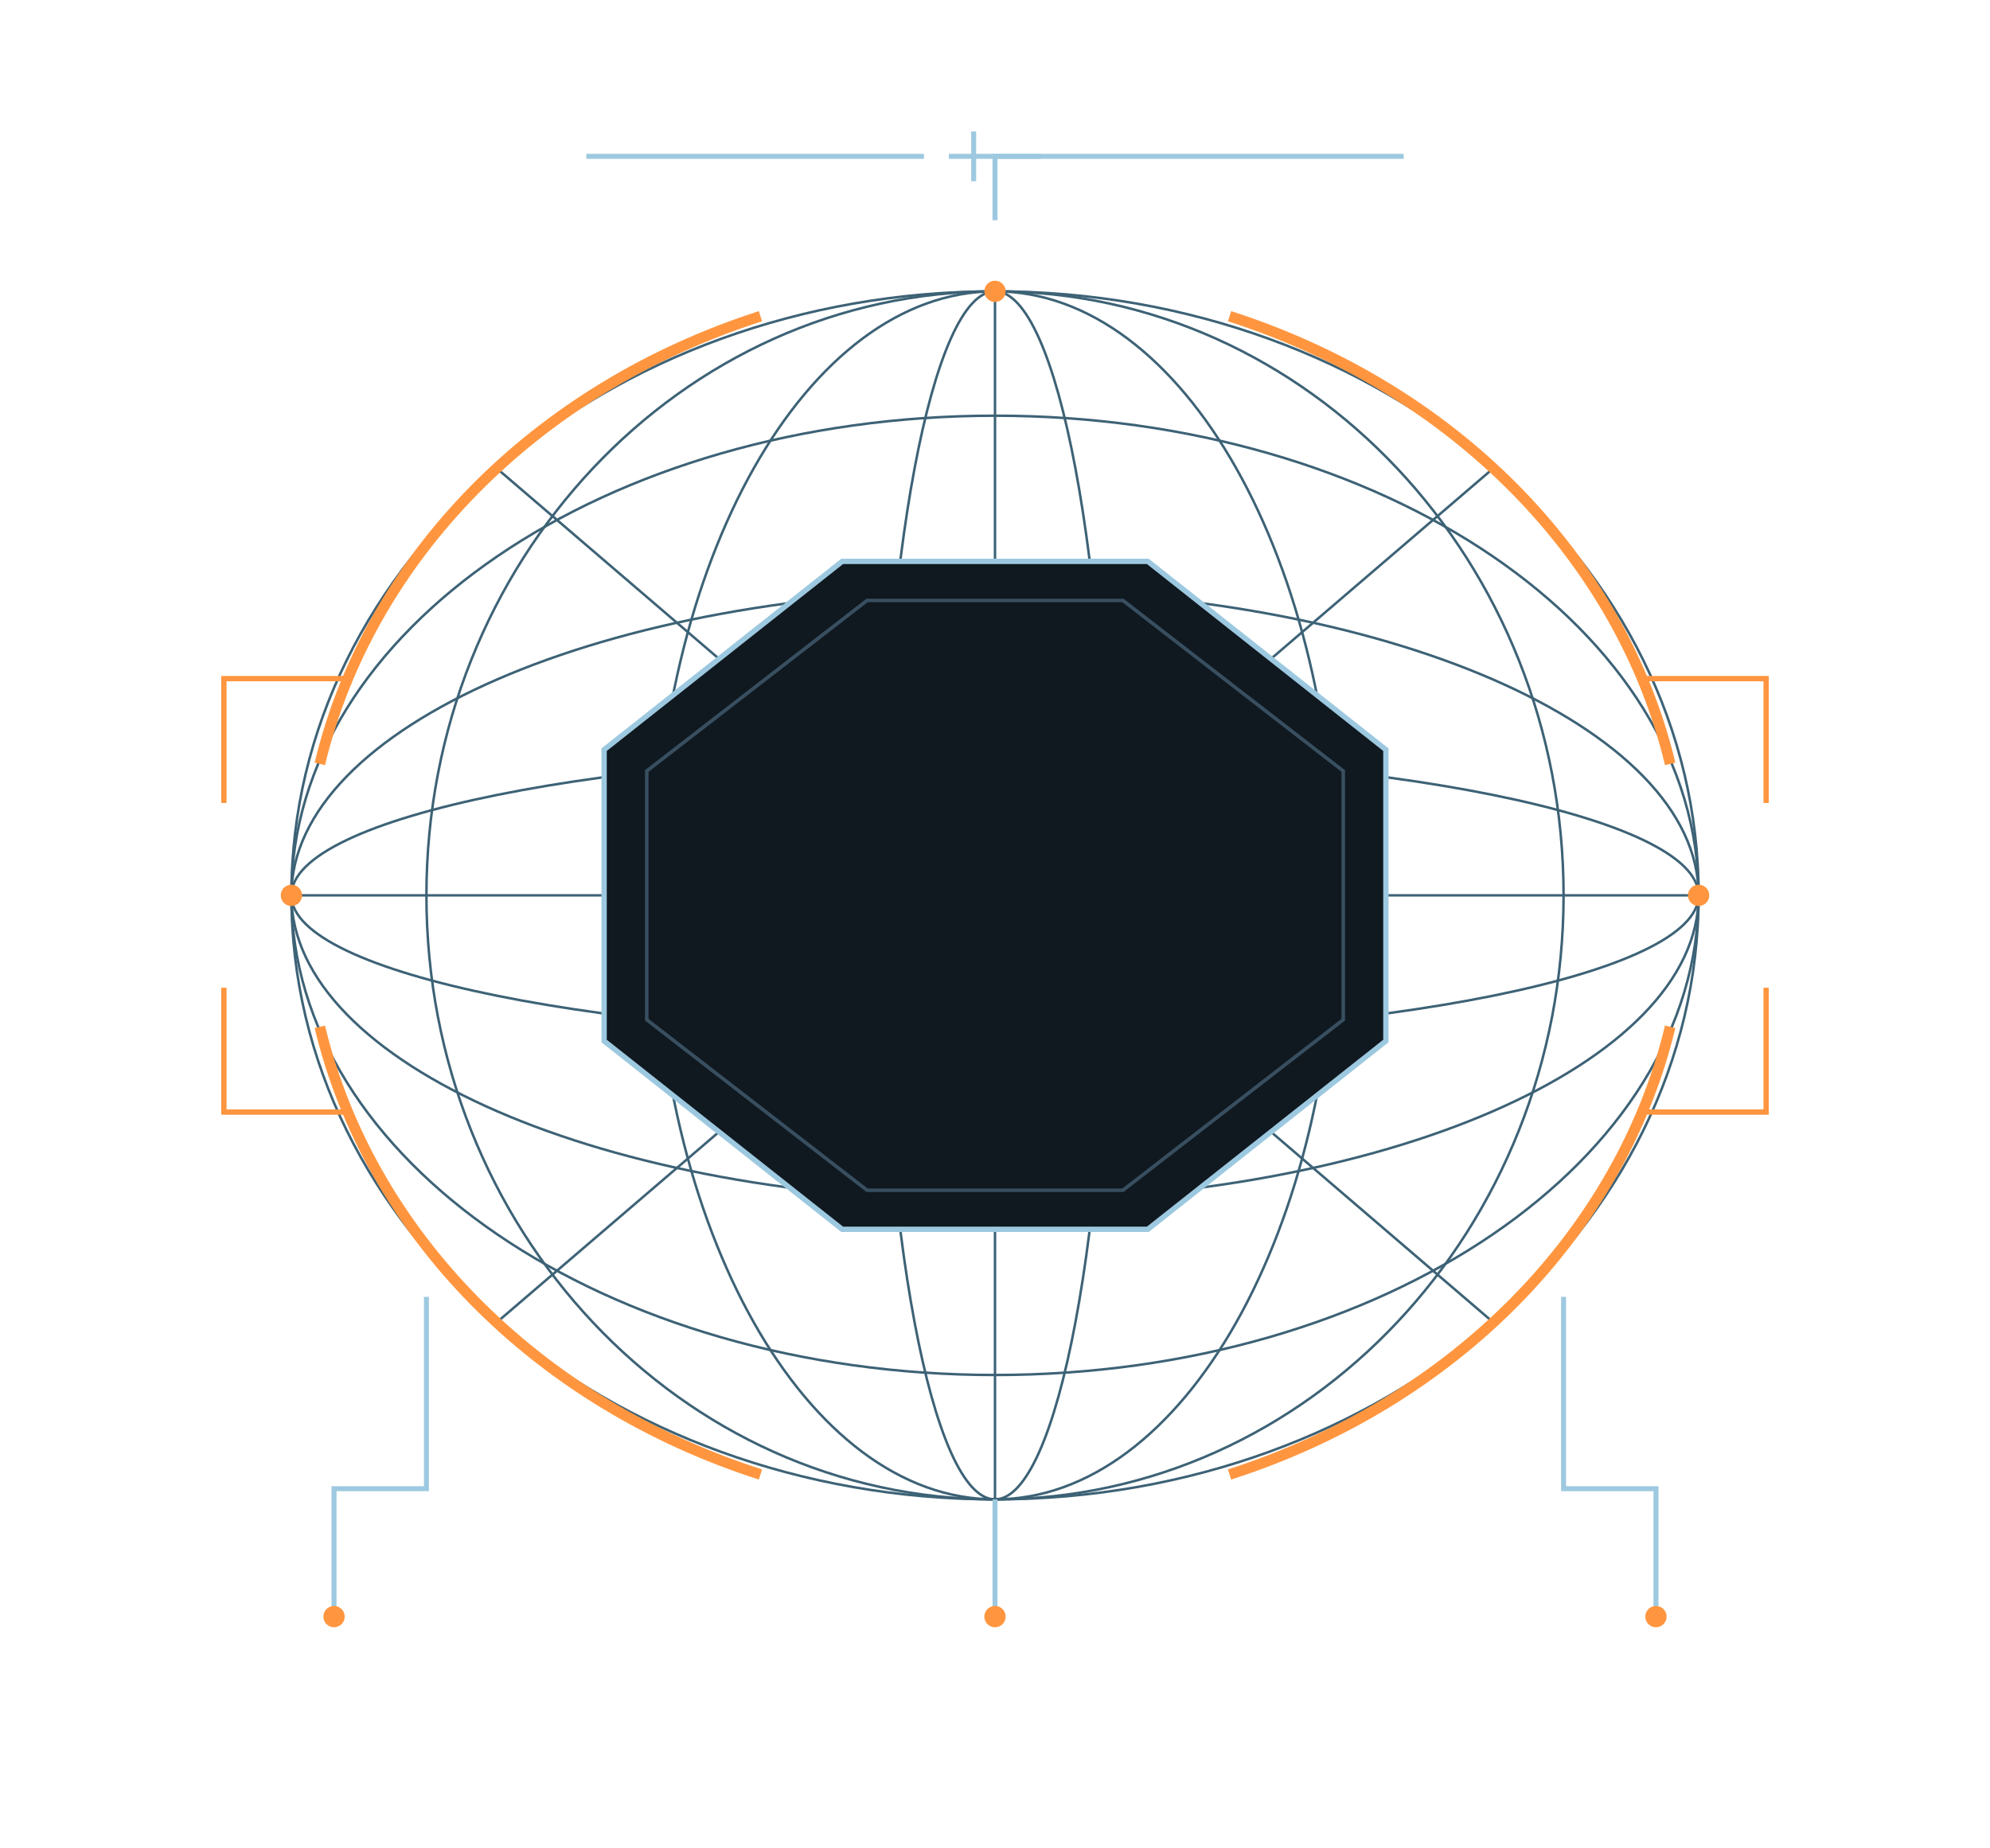
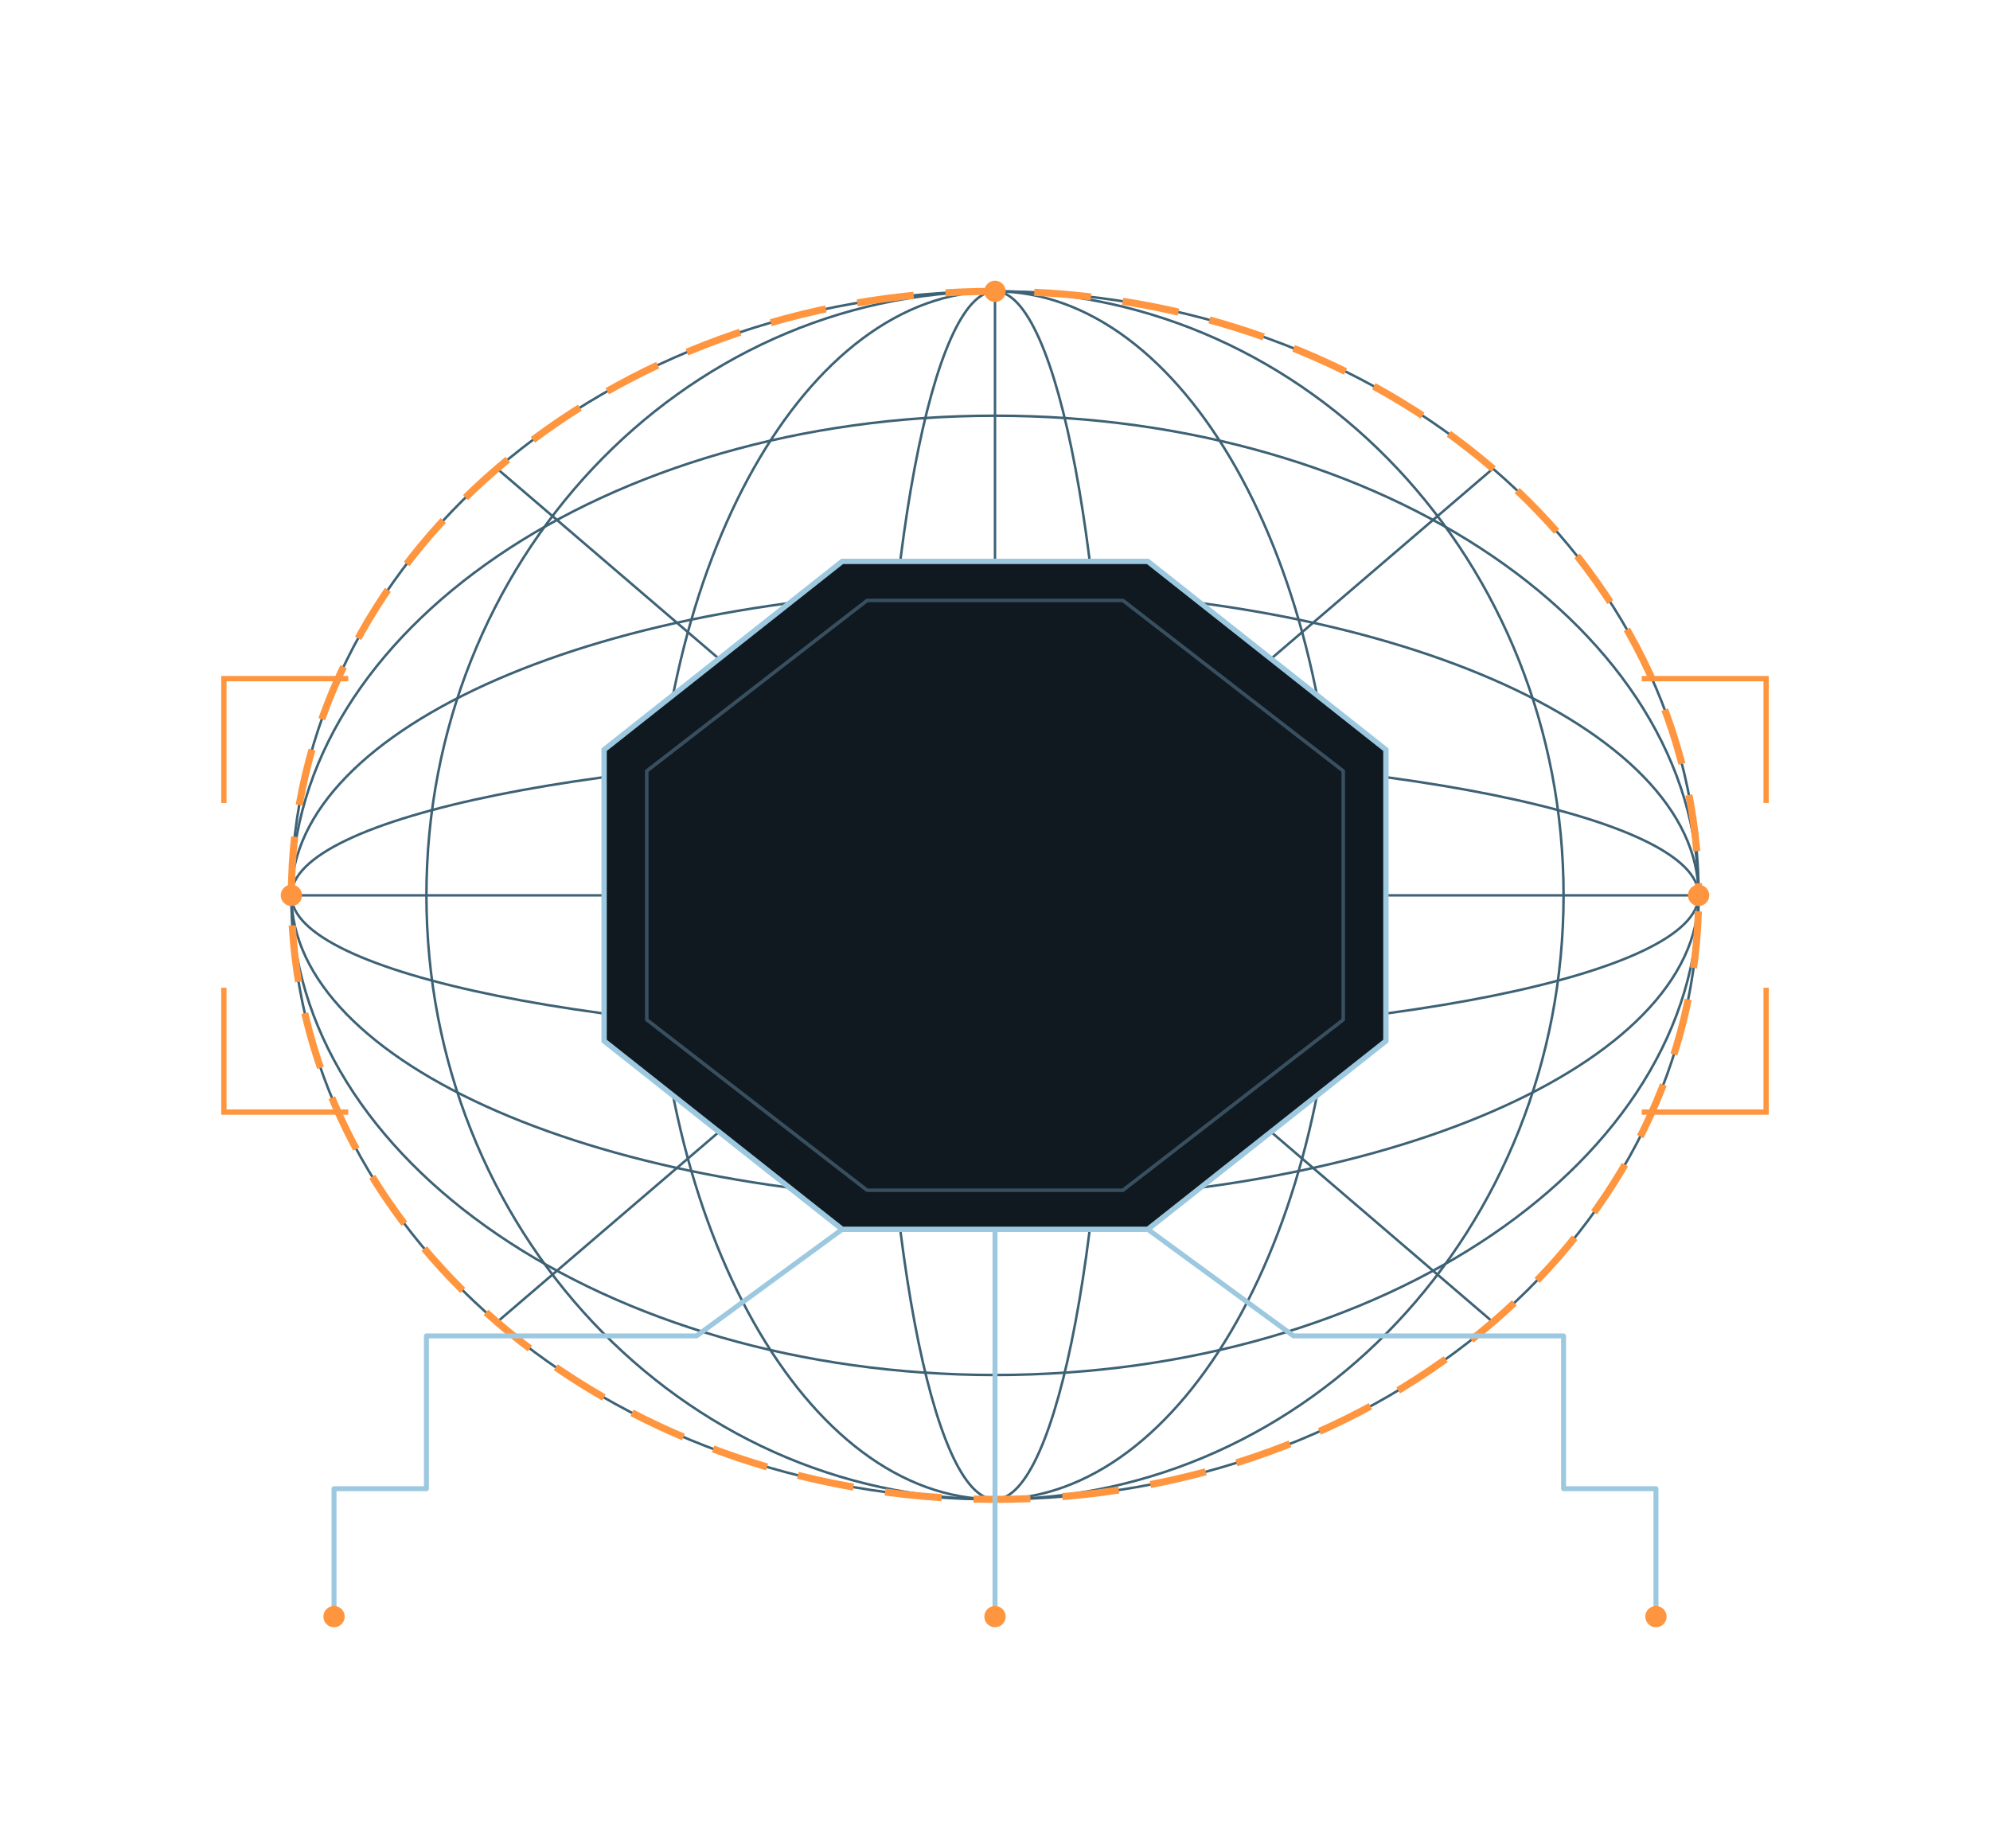
<svg xmlns="http://www.w3.org/2000/svg" width="560" height="520" viewBox="0 0 560 520" fill="none">
+   <defs>
+     <ellipse id="orbit" cx="280" cy="252" rx="198" ry="170" pathLength="100" />
+     <path id="route-analysis" pathLength="1" d="M237 346 L196 376 H120 V419 H94 V455" />
+     <path id="route-execution" pathLength="1" d="M280 346 V455" />
+     <path id="route-review" pathLength="1" d="M323 346 L364 376 H440 V419 H466 V455" />
+   </defs>
  <g stroke="#3d6276" stroke-width=".7">
-     <ellipse cx="280" cy="252" rx="198" ry="170" />
+     <use href="#orbit" />
    <ellipse cx="280" cy="252" rx="160" ry="170" />
    <ellipse cx="280" cy="252" rx="96" ry="170" />
    <ellipse cx="280" cy="252" rx="32" ry="170" />
    <ellipse cx="280" cy="252" rx="198" ry="40" />
    <ellipse cx="280" cy="252" rx="198" ry="86" />
    <ellipse cx="280" cy="252" rx="198" ry="135" />
    <path d="M82 252h396M280 82v340M140 132l280 240M140 372l280-240" />
  </g>
  <g stroke="#ff963f">
-     <path d="M90 215a195 172 0 0 1 124-126M346 89a195 172 0 0 1 124 126M470 289a195 172 0 0 1-124 126M214 415A195 172 0 0 1 90 289" stroke-width="3" />
+     <use href="#orbit" stroke-width="2" stroke-dasharray="16 9" stroke-dashoffset="-4.5" />
    <path d="M63 226v-35h35m364 0h35v35M63 278v35h35m364 0h35v-35" stroke-width="1.5" />
  </g>
  <path d="M237 158h86l67 53v82l-67 53h-86l-67-53v-82z" fill="#101820" stroke="#9dc9e0" stroke-width="1.5" />
  <path d="M244 169h72l62 48v70l-62 48h-72l-62-48v-70z" stroke="#384f60" />
-   <g stroke="#9dc9e0" stroke-width="1.4">
-     <path d="M280 62V44h115m-135 0h-95M120 365v54H94v36m186-33v33m160-90v54h26v36" />
-     <path d="M267 44h26M274 37v14" />
+   <g stroke="#9dc9e0" stroke-width="1.4" stroke-linejoin="round">
+     <use href="#route-analysis" />
+     <use href="#route-execution" />
+     <use href="#route-review" />
  </g>
  <g fill="#ff963f">
    <circle cx="94" cy="455" r="3" />
    <circle cx="280" cy="455" r="3" />
    <circle cx="466" cy="455" r="3" />
    <circle cx="280" cy="82" r="3" />
    <circle cx="82" cy="252" r="3" />
    <circle cx="478" cy="252" r="3" />
  </g>
</svg>
